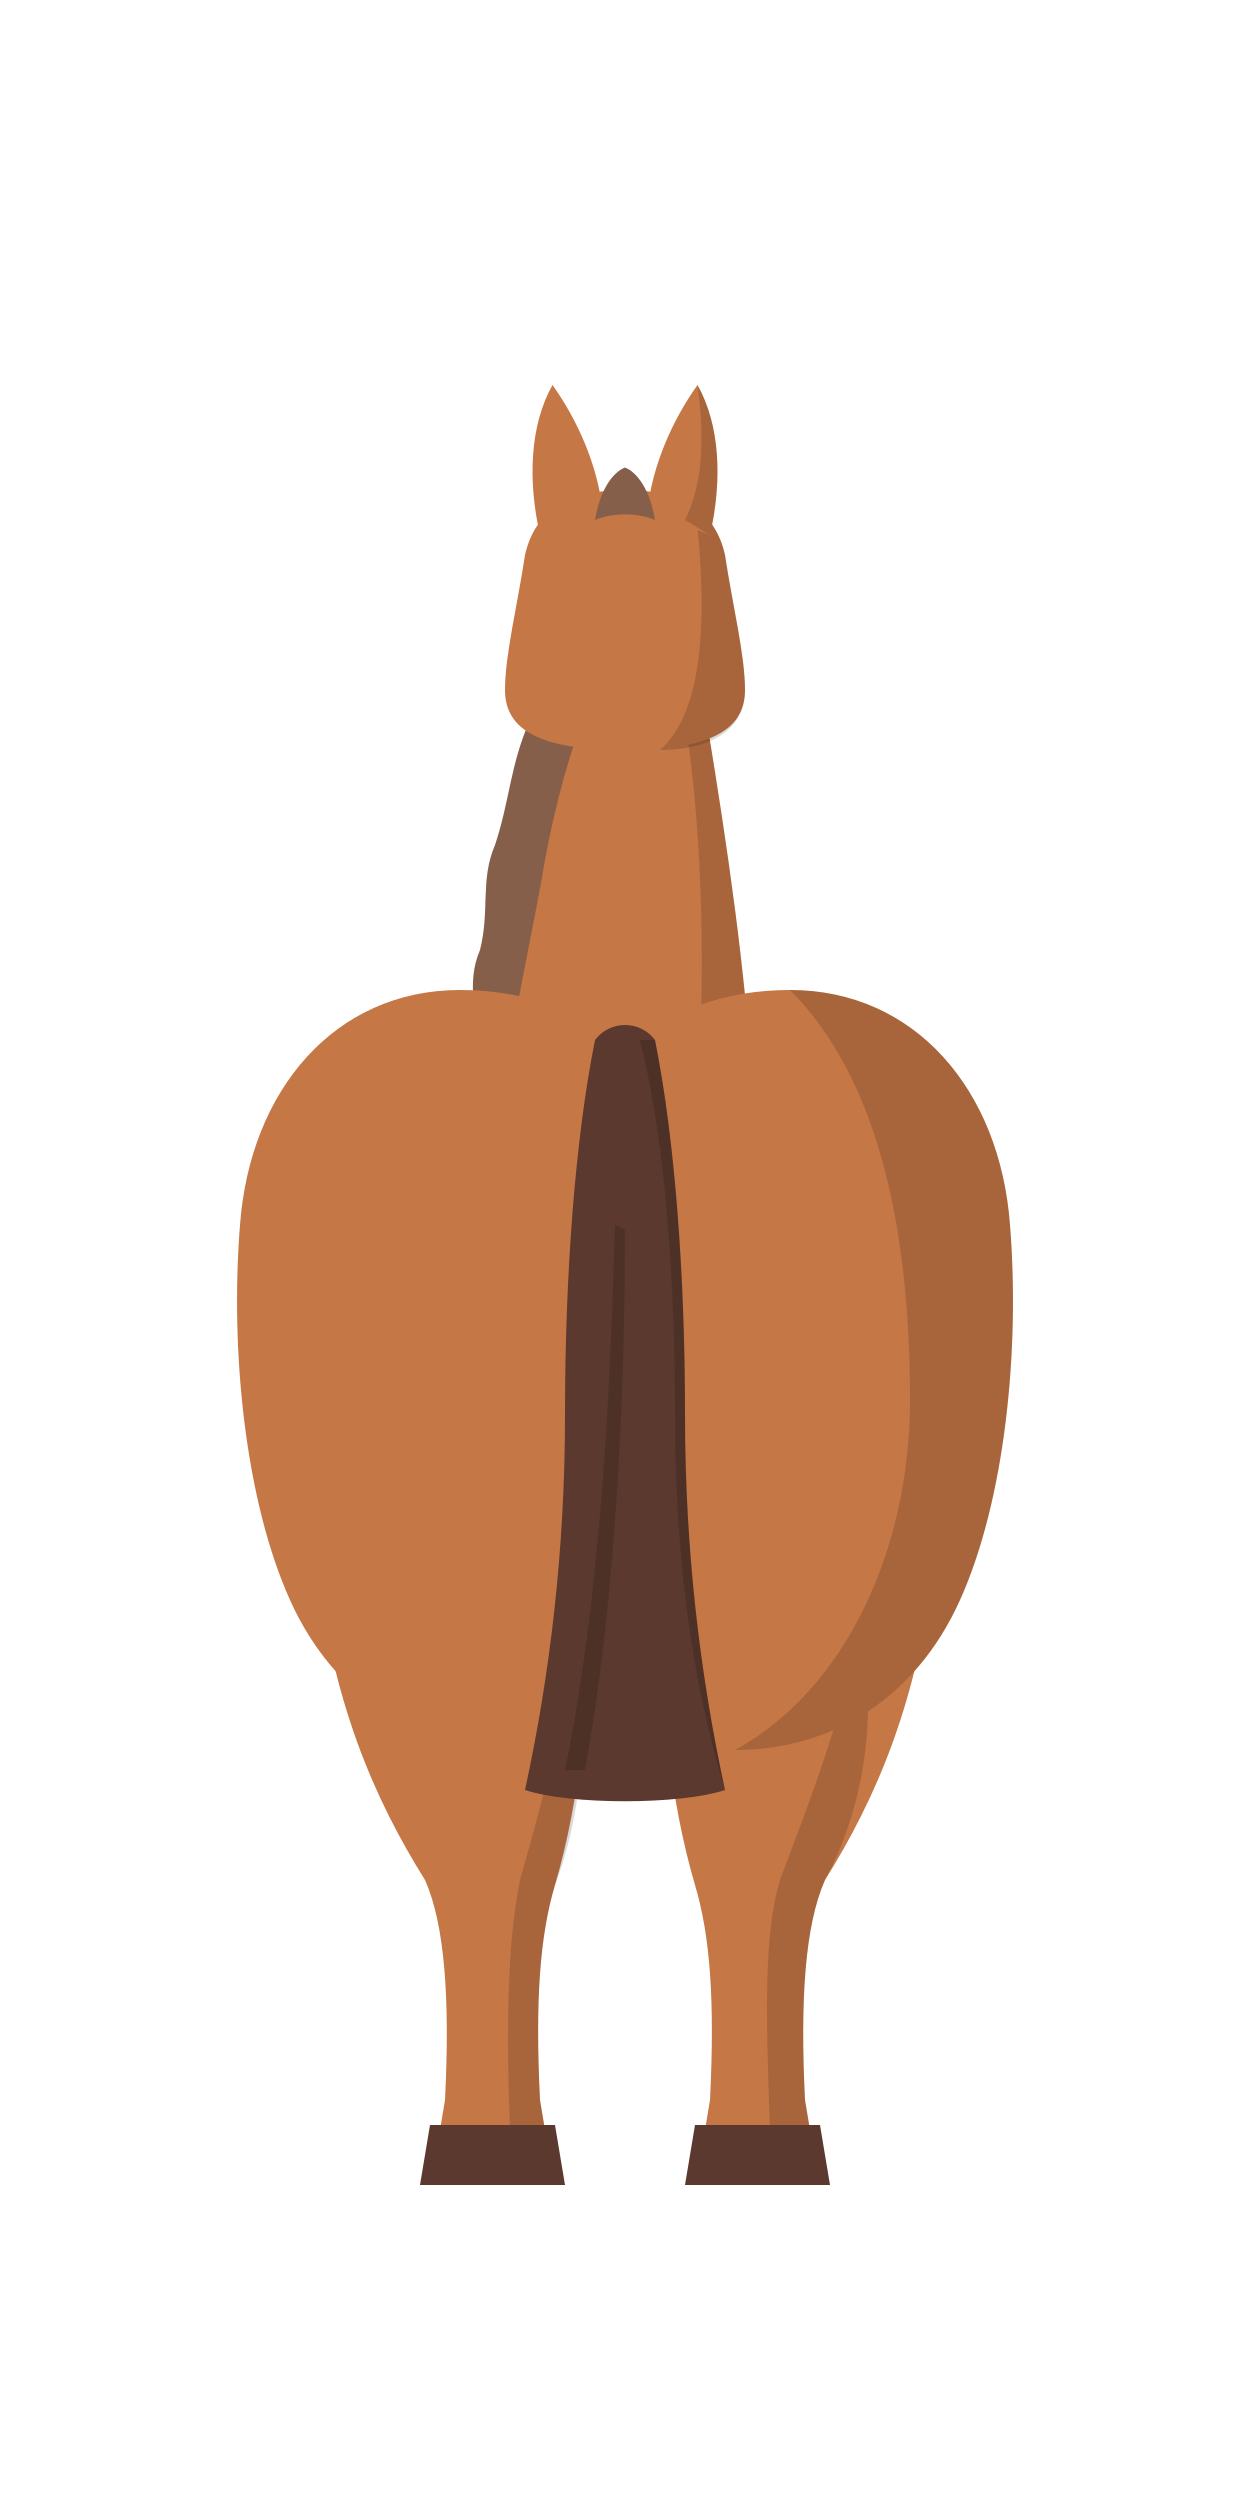
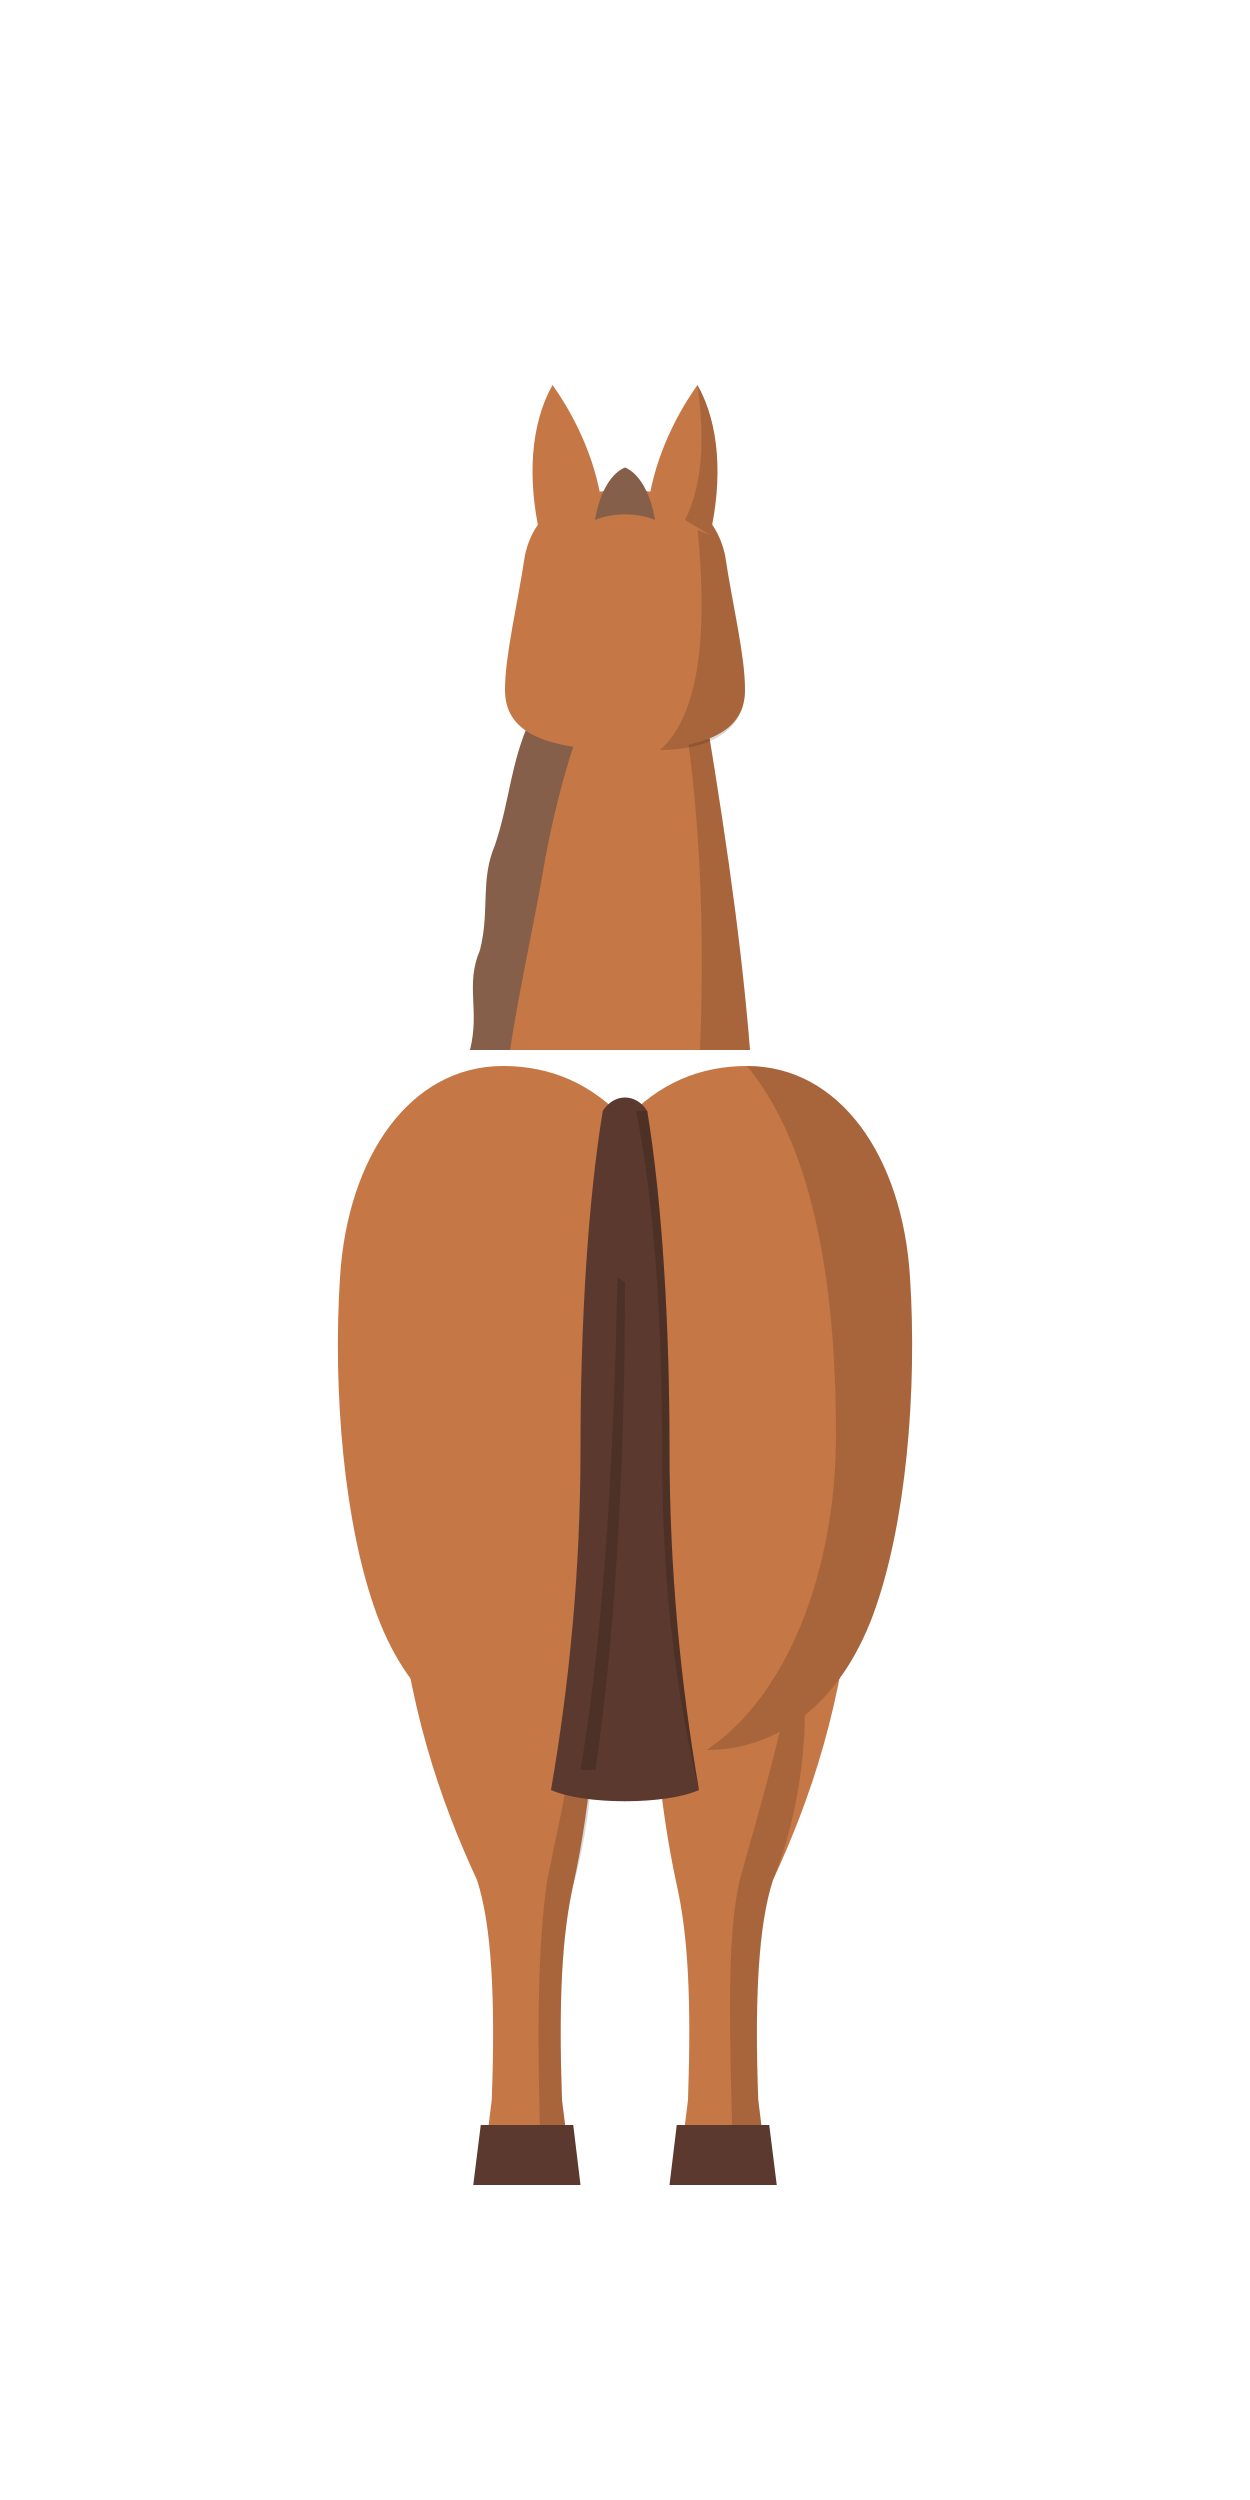
<svg xmlns="http://www.w3.org/2000/svg" version="1.1" id="Gabarit_Dos_Cheval_Debout" x="0px" y="0px" width="500px" height="1000px" viewBox="0 0 500 1000" style="enable-background:new 0 0 500 1000;" xml:space="preserve">
  <style type="text/css">
	.st0{fill:#C57745;}
	.st1{opacity:0.15;}
	.st2{fill:#5B392E;}
	.st3{fill:#865F4A;}
</style>
  <g id="Horse_Base_1002">
-     <path class="st0" d="M126,620C132,680 150,720 170,752C178,770 180,800 178,840L176,852L218,852L216,840C214,800 216,774 222,754C232,720 236,680 236,640Z" />
-     <path class="st0" d="M374,620C368,680 350,720 330,752C322,770 320,800 322,840L324,852L282,852L284,840C286,800 284,774 278,754C268,720 264,680 264,640Z" />
-     <path class="st1" d="M330,752C322,770 320,800 322,840L324,852L308,852C306,800 306,772 312,752C324,720 336,690 344,650C352,690 344,726 330,752Z" />
-     <path class="st1" d="M222,754C216,774 214,800 216,840L218,852L204,852C202,800 204,772 208,752C216,724 224,694 230,660C236,694 232,728 222,754Z" />
-     <path class="st2" d="M172,850L222,850L226,874L168,874Z" />
-     <path class="st2" d="M278,850L328,850L332,874L274,874Z" />
+     <path class="st0" d="M158.2,628C162.7,682 176,720 190.8,752C196.7,770 198.2,800 196.7,840L195.2,852L226.3,852L224.8,840C223.4,800 224.8,774 229.3,754C236.7,720 239.6,682 239.6,646Z" />
+     <path class="st0" d="M341.8,628C337.3,682 324,720 309.2,752C303.3,770 301.8,800 303.3,840L304.8,852L273.7,852L275.2,840C276.6,800 275.2,774 270.7,754C263.3,720 260.4,682 260.4,646Z" />
+     <path class="st1" d="M309.2,752C303.3,770 301.8,800 303.3,840L304.8,852L292.9,852C291.4,800 291.4,772 295.9,752C304.8,720 313.6,691 319.6,655C325.5,691 319.6,726 309.2,752Z" />
+     <path class="st1" d="M229.3,754C224.8,774 223.4,800 224.8,840L226.3,852L216,852C214.5,800 216,772 218.9,752C224.8,724 230.8,694.6 235.2,664C239.6,694.6 236.7,728 229.3,754Z" />
+     <path class="st2" d="M192.3,850L229.3,850L232.2,874L189.3,874Z" />
+     <path class="st2" d="M270.7,850L307.7,850L310.7,874L267.8,874Z" />
    <path class="st0" d="M200,420C204,370 212,320 220,272C234,264 266,264 280,272C288,320 296,370 300,420Z" />
    <path class="st1" d="M280,272C288,320 296,370 300,420L280,420C282,370 280,320 272,276Z" />
    <path class="st3" d="M236,206C246,200 256,200 262,206C256,232 246,256 236,280C228,300 222,322 218,344C214,368 208,394 204,420L188,420C192,404 186,394 192,380C196,364 192,352 198,338C204,320 204,306 212,288C220,262 228,236 236,206Z" />
    <path class="st0" d="M250,196C272,196 286,204 290,222C293,242 298,262 298,276C298,292 284,300 250,300C216,300 202,292 202,276C202,262 207,242 210,222C214,204 228,196 250,196Z" />
    <path class="st1" d="M278,202C288,210 290,222 290,222C293,242 298,262 298,276C298,292 284,300 264,300C280,286 284,252 278,202Z" />
    <path class="st0" d="M216,214C211,192 212,170 221,154C231,168 239,186 241,204Z" />
    <path class="st0" d="M284,214C289,192 288,170 279,154C269,168 261,186 259,204Z" />
    <path class="st1" d="M284,214C289,192 288,170 279,154C282,176 281,194 274,208Z" />
    <path class="st3" d="M238,208C240,196 245,189 250,187C255,189 260,196 262,208C255,205 245,205 238,208Z" />
-     <path class="st0" d="M250,420C232,404 210,396 184,396C134,396 100,436 96,490C92,540 98,600 116,640C134,680 168,700 206,700L294,700C332,700 366,680 384,640C402,600 408,540 404,490C400,436 366,396 316,396C290,396 268,404 250,420Z" />
-     <path class="st1" d="M316,396C366,396 400,436 404,490C408,540 402,600 384,640C366,680 332,700 294,700C338,676 364,620 364,560C364,488 350,430 316,396Z" />
-     <path class="st1" d="M250,420C240,434 236,458 240,490C244,468 248,448 250,436C252,448 256,468 260,490C264,458 260,434 250,420Z" />
-     <path class="st2" d="M238,416C230,456 226,510 226,566C226,620 220,670 210,716C228,722 272,722 290,716C280,670 274,620 274,566C274,510 270,456 262,416C256,408 244,408 238,416Z" />
-     <path class="st1" d="M256,416C266,456 270,510 270,566C270,620 276,670 290,716C280,670 274,620 274,566C274,510 270,456 262,416Z" />
-     <path class="st1" d="M246,490C244,560 240,640 226,708L234,708C246,642 250,562 250,492Z" />
+     <path class="st0" d="M250,448C236.7,433.6 220.4,426.4 201.2,426.4C164.2,426.4 139,462.4 136,511C133.1,556 137.5,610 150.8,646C164.2,682 189.3,700 217.4,700L282.6,700C310.7,700 335.8,682 349.2,646C362.5,610 366.9,556 364,511C361,462.4 335.8,426.4 298.8,426.4C279.6,426.4 263.3,433.6 250,448Z" />
+     <path class="st1" d="M298.8,426.4C335.8,426.4 361,462.4 364,511C366.9,556 362.5,610 349.2,646C335.8,682 310.7,700 282.6,700C315.1,678.4 334.4,628 334.4,574C334.4,509.2 324,457 298.8,426.4Z" />
+     <path class="st1" d="M250,448C242.6,460.6 239.6,482.2 242.6,511C245.6,491.2 248.5,473.2 250,462.4C251.5,473.2 254.4,491.2 257.4,511C260.4,482.2 257.4,460.6 250,448Z" />
+     <path class="st2" d="M241.1,444.4C235.2,480.4 232.2,529 232.2,579.4C232.2,628 227.8,673 220.4,716C233.7,722 266.3,722 279.6,716C272.2,673 267.8,628 267.8,579.4C267.8,529 264.8,480.4 258.9,444.4C254.4,437.2 245.6,437.2 241.1,444.4Z" />
+     <path class="st1" d="M254.4,444.4C261.8,480.4 264.8,529 264.8,579.4C264.8,628 269.2,673 279.6,716C272.2,673 267.8,628 267.8,579.4C267.8,529 264.8,480.4 258.9,444.4Z" />
+     <path class="st1" d="M247,511C245.6,574 242.6,646 232.2,708L238.2,708C247,647.8 250,575.8 250,512.8Z" />
  </g>
</svg>
